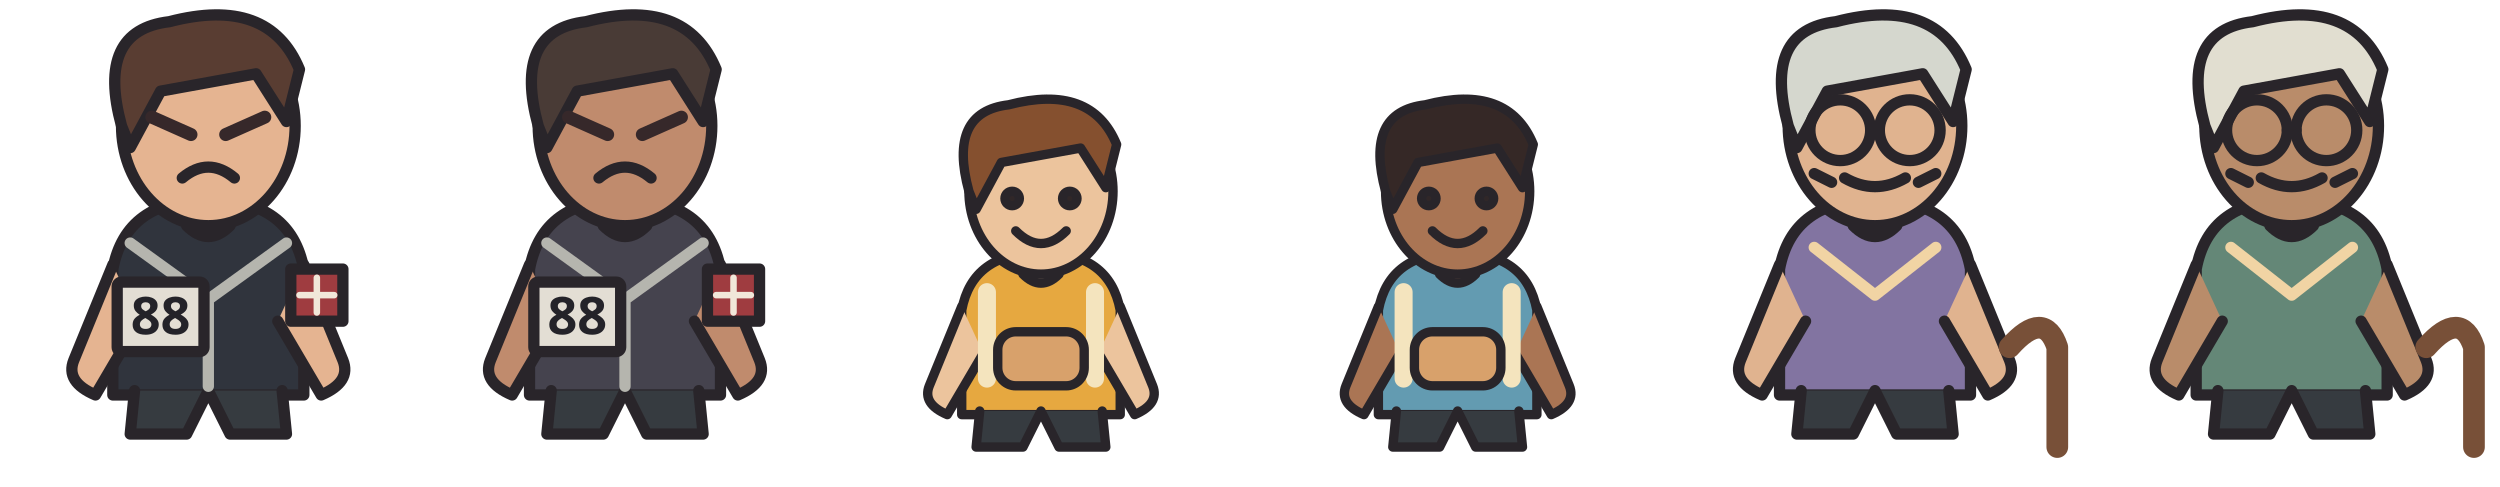
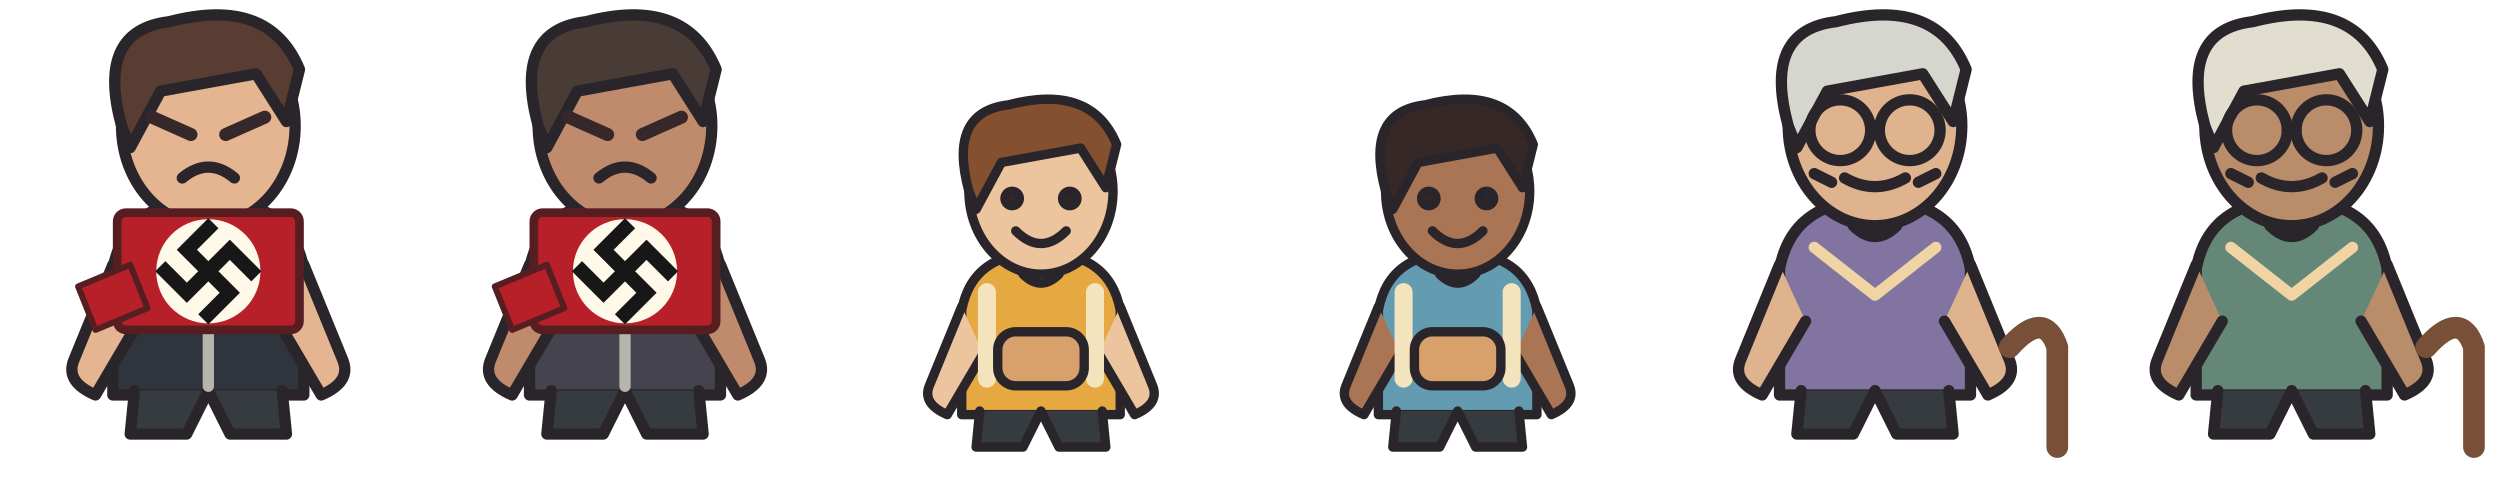
<svg xmlns="http://www.w3.org/2000/svg" width="576" height="112" viewBox="0 0 576 112">
  <g transform="translate(0)" stroke="#29252a" stroke-width="2.6" stroke-linejoin="round" stroke-linecap="round">
    <g>
      <path d="M26 91V62Q29 46 48 46Q67 46 70 62V91Z" fill="#30343d" />
      <path d="M26 61L17 83Q15 88 22 91L32 74M70 61L79 83Q81 88 74 91L64 74" fill="#e5b491" />
      <path d="M31 90L30 100H43L48 90L53 100H66L65 90" fill="#363b40" />
      <path d="M43 45V52Q48 57 53 52V45" fill="#e5b491" />
      <ellipse cx="48" cy="29" rx="20" ry="23" fill="#e5b491" />
      <path d="M28 29Q22 7 39 5Q62 -1 69 16L66 28L59 17L37 21L30 34Z" fill="#593d32" />
      <path d="M35 27l9 4m17-4l-9 4" fill="none" stroke="#36282a" stroke-width="3" />
      <path d="M42 41q6-5 12 0" fill="none" />
      <path d="M30 56L48 69L66 56M48 69V89" fill="none" stroke="#b5b5ae" />
-       <rect x="27" y="65" width="20" height="16" rx="1" fill="#e3ded4" />
-       <text x="37" y="77" font-size="12" font-family="sans-serif" font-weight="bold" text-anchor="middle" fill="#242329" stroke="none">88</text>
-       <rect x="67" y="62" width="12" height="12" fill="#9f3c40" />
-       <path d="M69 68h8m-4-4v8" stroke="#f1e7d9" stroke-width="1.5" />
+       <rect x="27" y="49" width="42" height="27" rx="2" fill="#b72029" stroke="#571e22" stroke-width="2" />
+       <circle cx="48" cy="62.5" r="12" fill="#fff9e9" stroke="none" />
+       <g transform="translate(48 62.5) rotate(45)" stroke="#171717" stroke-width="3.3" stroke-linecap="square" fill="none">
+         <path d="M0 -7V7M-7 0H7M0 -7H7M7 0V7M0 7H-7M-7 0V-7" />
+       </g>
+       <path d="M18 66L30 61L34 71L22 76Z" fill="#b72029" stroke="#571e22" stroke-width="1.4" />
    </g>
  </g>
  <g transform="translate(96)" stroke="#29252a" stroke-width="2.6" stroke-linejoin="round" stroke-linecap="round">
    <g>
      <path d="M26 91V62Q29 46 48 46Q67 46 70 62V91Z" fill="#45434e" />
      <path d="M26 61L17 83Q15 88 22 91L32 74M70 61L79 83Q81 88 74 91L64 74" fill="#c08b6d" />
      <path d="M31 90L30 100H43L48 90L53 100H66L65 90" fill="#363b40" />
      <path d="M43 45V52Q48 57 53 52V45" fill="#c08b6d" />
      <ellipse cx="48" cy="29" rx="20" ry="23" fill="#c08b6d" />
      <path d="M28 29Q22 7 39 5Q62 -1 69 16L66 28L59 17L37 21L30 34Z" fill="#493b36" />
      <path d="M35 27l9 4m17-4l-9 4" fill="none" stroke="#36282a" stroke-width="3" />
      <path d="M42 41q6-5 12 0" fill="none" />
      <path d="M30 56L48 69L66 56M48 69V89" fill="none" stroke="#b5b5ae" />
-       <rect x="27" y="65" width="20" height="16" rx="1" fill="#e3ded4" />
-       <text x="37" y="77" font-size="12" font-family="sans-serif" font-weight="bold" text-anchor="middle" fill="#242329" stroke="none">88</text>
-       <rect x="67" y="62" width="12" height="12" fill="#9f3c40" />
-       <path d="M69 68h8m-4-4v8" stroke="#f1e7d9" stroke-width="1.5" />
+       <rect x="27" y="49" width="42" height="27" rx="2" fill="#b72029" stroke="#571e22" stroke-width="2" />
+       <circle cx="48" cy="62.5" r="12" fill="#fff9e9" stroke="none" />
+       <g transform="translate(48 62.5) rotate(45)" stroke="#171717" stroke-width="3.3" stroke-linecap="square" fill="none">
+         <path d="M0 -7V7M-7 0H7M0 -7H7M7 0V7M0 7H-7M-7 0V-7" />
+       </g>
+       <path d="M18 66L30 61L34 71L22 76Z" fill="#b72029" stroke="#571e22" stroke-width="1.4" />
    </g>
  </g>
  <g transform="translate(192)" stroke="#29252a" stroke-width="2.6" stroke-linejoin="round" stroke-linecap="round">
    <g transform="translate(8 20) scale(.83)">
      <path d="M26 91V62Q29 46 48 46Q67 46 70 62V91Z" fill="#e6a840" />
      <path d="M26 61L17 83Q15 88 22 91L32 74M70 61L79 83Q81 88 74 91L64 74" fill="#ecc49d" />
      <path d="M31 90L30 100H43L48 90L53 100H66L65 90" fill="#363b40" />
      <path d="M43 45V52Q48 57 53 52V45" fill="#ecc49d" />
      <ellipse cx="48" cy="29" rx="20" ry="23" fill="#ecc49d" />
      <path d="M28 29Q22 7 39 5Q62 -1 69 16L66 28L59 17L37 21L30 34Z" fill="#85502f" />
      <circle cx="40" cy="31" r="2" fill="#302728" />
      <circle cx="56" cy="31" r="2" fill="#302728" />
      <path d="M41 40q7 7 14 0" fill="none" />
      <path d="M33 57v24m30-24v24" stroke="#f4e4be" stroke-width="5" />
      <rect x="36" y="68" width="24" height="15" rx="5" fill="#d8a16b" />
    </g>
  </g>
  <g transform="translate(288)" stroke="#29252a" stroke-width="2.6" stroke-linejoin="round" stroke-linecap="round">
    <g transform="translate(8 20) scale(.83)">
      <path d="M26 91V62Q29 46 48 46Q67 46 70 62V91Z" fill="#639bb1" />
      <path d="M26 61L17 83Q15 88 22 91L32 74M70 61L79 83Q81 88 74 91L64 74" fill="#aa7554" />
      <path d="M31 90L30 100H43L48 90L53 100H66L65 90" fill="#363b40" />
      <path d="M43 45V52Q48 57 53 52V45" fill="#aa7554" />
      <ellipse cx="48" cy="29" rx="20" ry="23" fill="#aa7554" />
      <path d="M28 29Q22 7 39 5Q62 -1 69 16L66 28L59 17L37 21L30 34Z" fill="#352826" />
      <circle cx="40" cy="31" r="2" fill="#302728" />
      <circle cx="56" cy="31" r="2" fill="#302728" />
      <path d="M41 40q7 7 14 0" fill="none" />
      <path d="M33 57v24m30-24v24" stroke="#f4e4be" stroke-width="5" />
      <rect x="36" y="68" width="24" height="15" rx="5" fill="#d8a16b" />
    </g>
  </g>
  <g transform="translate(384)" stroke="#29252a" stroke-width="2.6" stroke-linejoin="round" stroke-linecap="round">
    <g>
      <path d="M26 91V62Q29 46 48 46Q67 46 70 62V91Z" fill="#8274a1" />
      <path d="M26 61L17 83Q15 88 22 91L32 74M70 61L79 83Q81 88 74 91L64 74" fill="#e0b38f" />
      <path d="M31 90L30 100H43L48 90L53 100H66L65 90" fill="#363b40" />
      <path d="M43 45V52Q48 57 53 52V45" fill="#e0b38f" />
      <ellipse cx="48" cy="29" rx="20" ry="23" fill="#e0b38f" />
      <path d="M28 29Q22 7 39 5Q62 -1 69 16L66 28L59 17L37 21L30 34Z" fill="#d5d7ce" />
      <circle cx="40" cy="30" r="7" fill="none" />
      <circle cx="56" cy="30" r="7" fill="none" />
      <path d="M47 30h2M34 40l4 2m24-2l-4 2M41 41q7 4 14 0" fill="none" />
      <path d="M79 80q8-9 11 0v23" fill="none" stroke="#785038" stroke-width="5" />
      <path d="M34 57L48 68L62 57" fill="none" stroke="#f1d4a4" />
    </g>
  </g>
  <g transform="translate(480)" stroke="#29252a" stroke-width="2.6" stroke-linejoin="round" stroke-linecap="round">
    <g>
      <path d="M26 91V62Q29 46 48 46Q67 46 70 62V91Z" fill="#648777" />
      <path d="M26 61L17 83Q15 88 22 91L32 74M70 61L79 83Q81 88 74 91L64 74" fill="#b98c6a" />
      <path d="M31 90L30 100H43L48 90L53 100H66L65 90" fill="#363b40" />
      <path d="M43 45V52Q48 57 53 52V45" fill="#b98c6a" />
      <ellipse cx="48" cy="29" rx="20" ry="23" fill="#b98c6a" />
      <path d="M28 29Q22 7 39 5Q62 -1 69 16L66 28L59 17L37 21L30 34Z" fill="#e1ded0" />
      <circle cx="40" cy="30" r="7" fill="none" />
      <circle cx="56" cy="30" r="7" fill="none" />
      <path d="M47 30h2M34 40l4 2m24-2l-4 2M41 41q7 4 14 0" fill="none" />
      <path d="M79 80q8-9 11 0v23" fill="none" stroke="#785038" stroke-width="5" />
      <path d="M34 57L48 68L62 57" fill="none" stroke="#f1d4a4" />
    </g>
  </g>
</svg>
